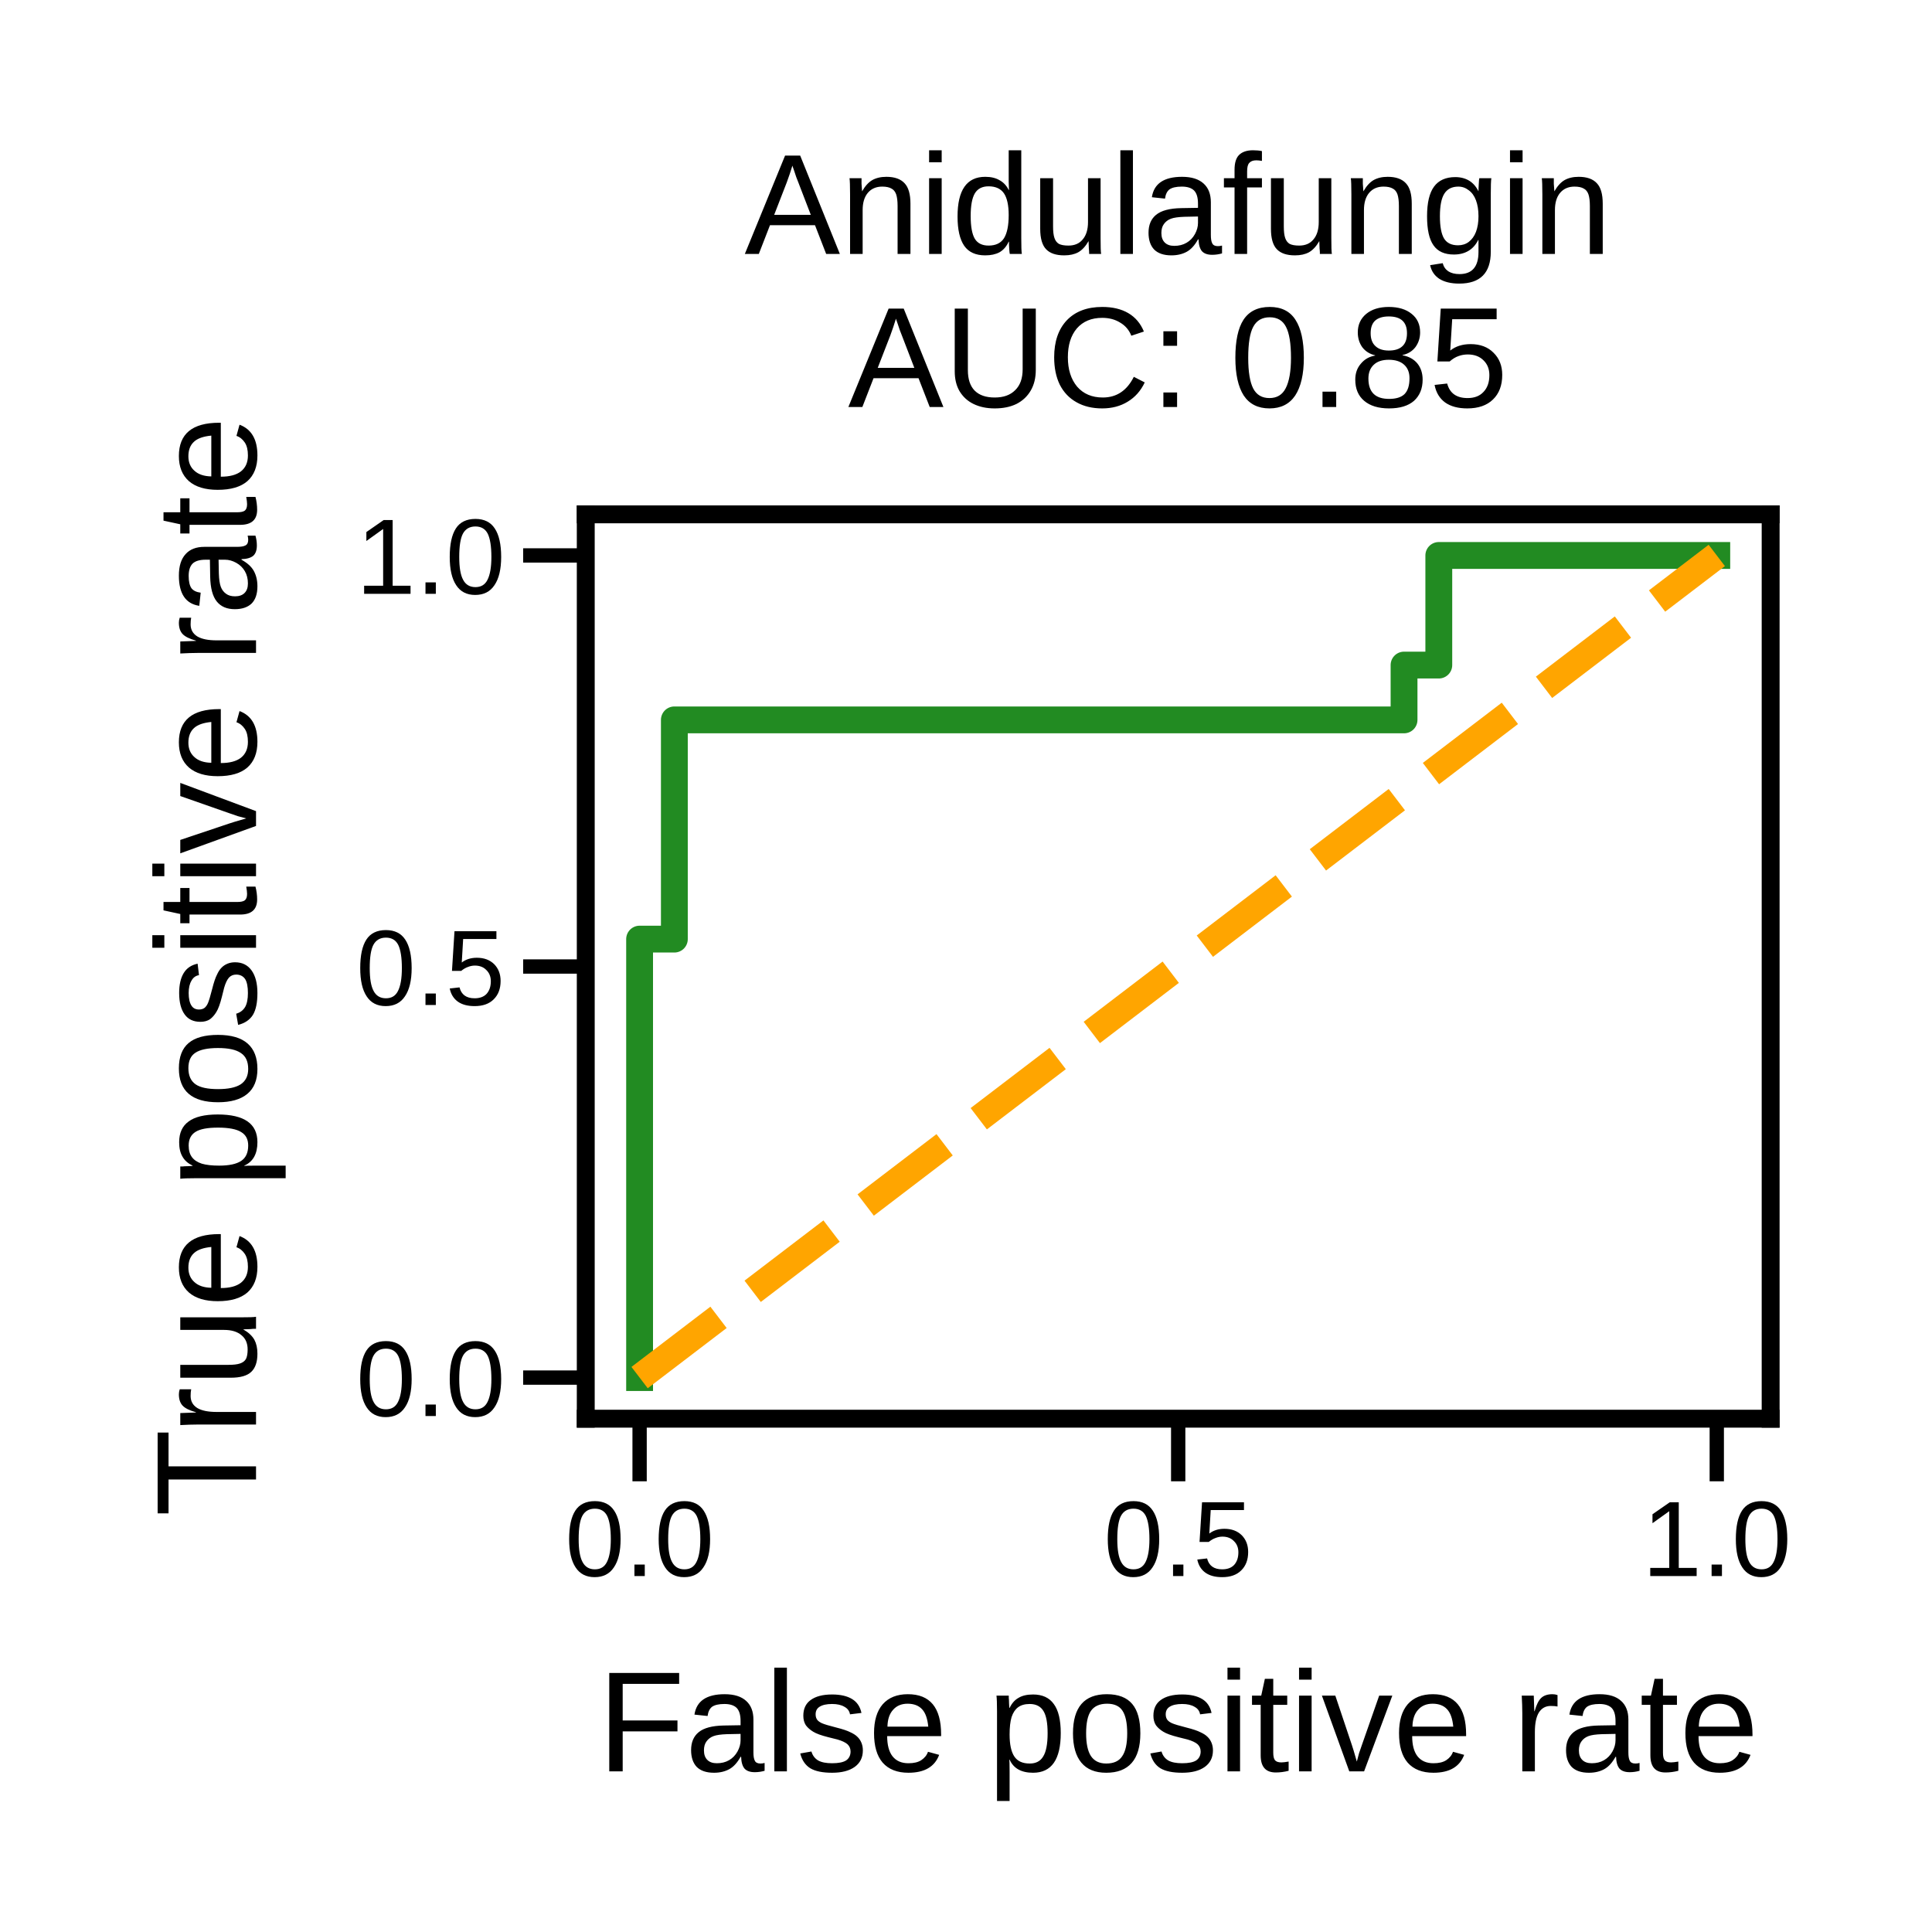
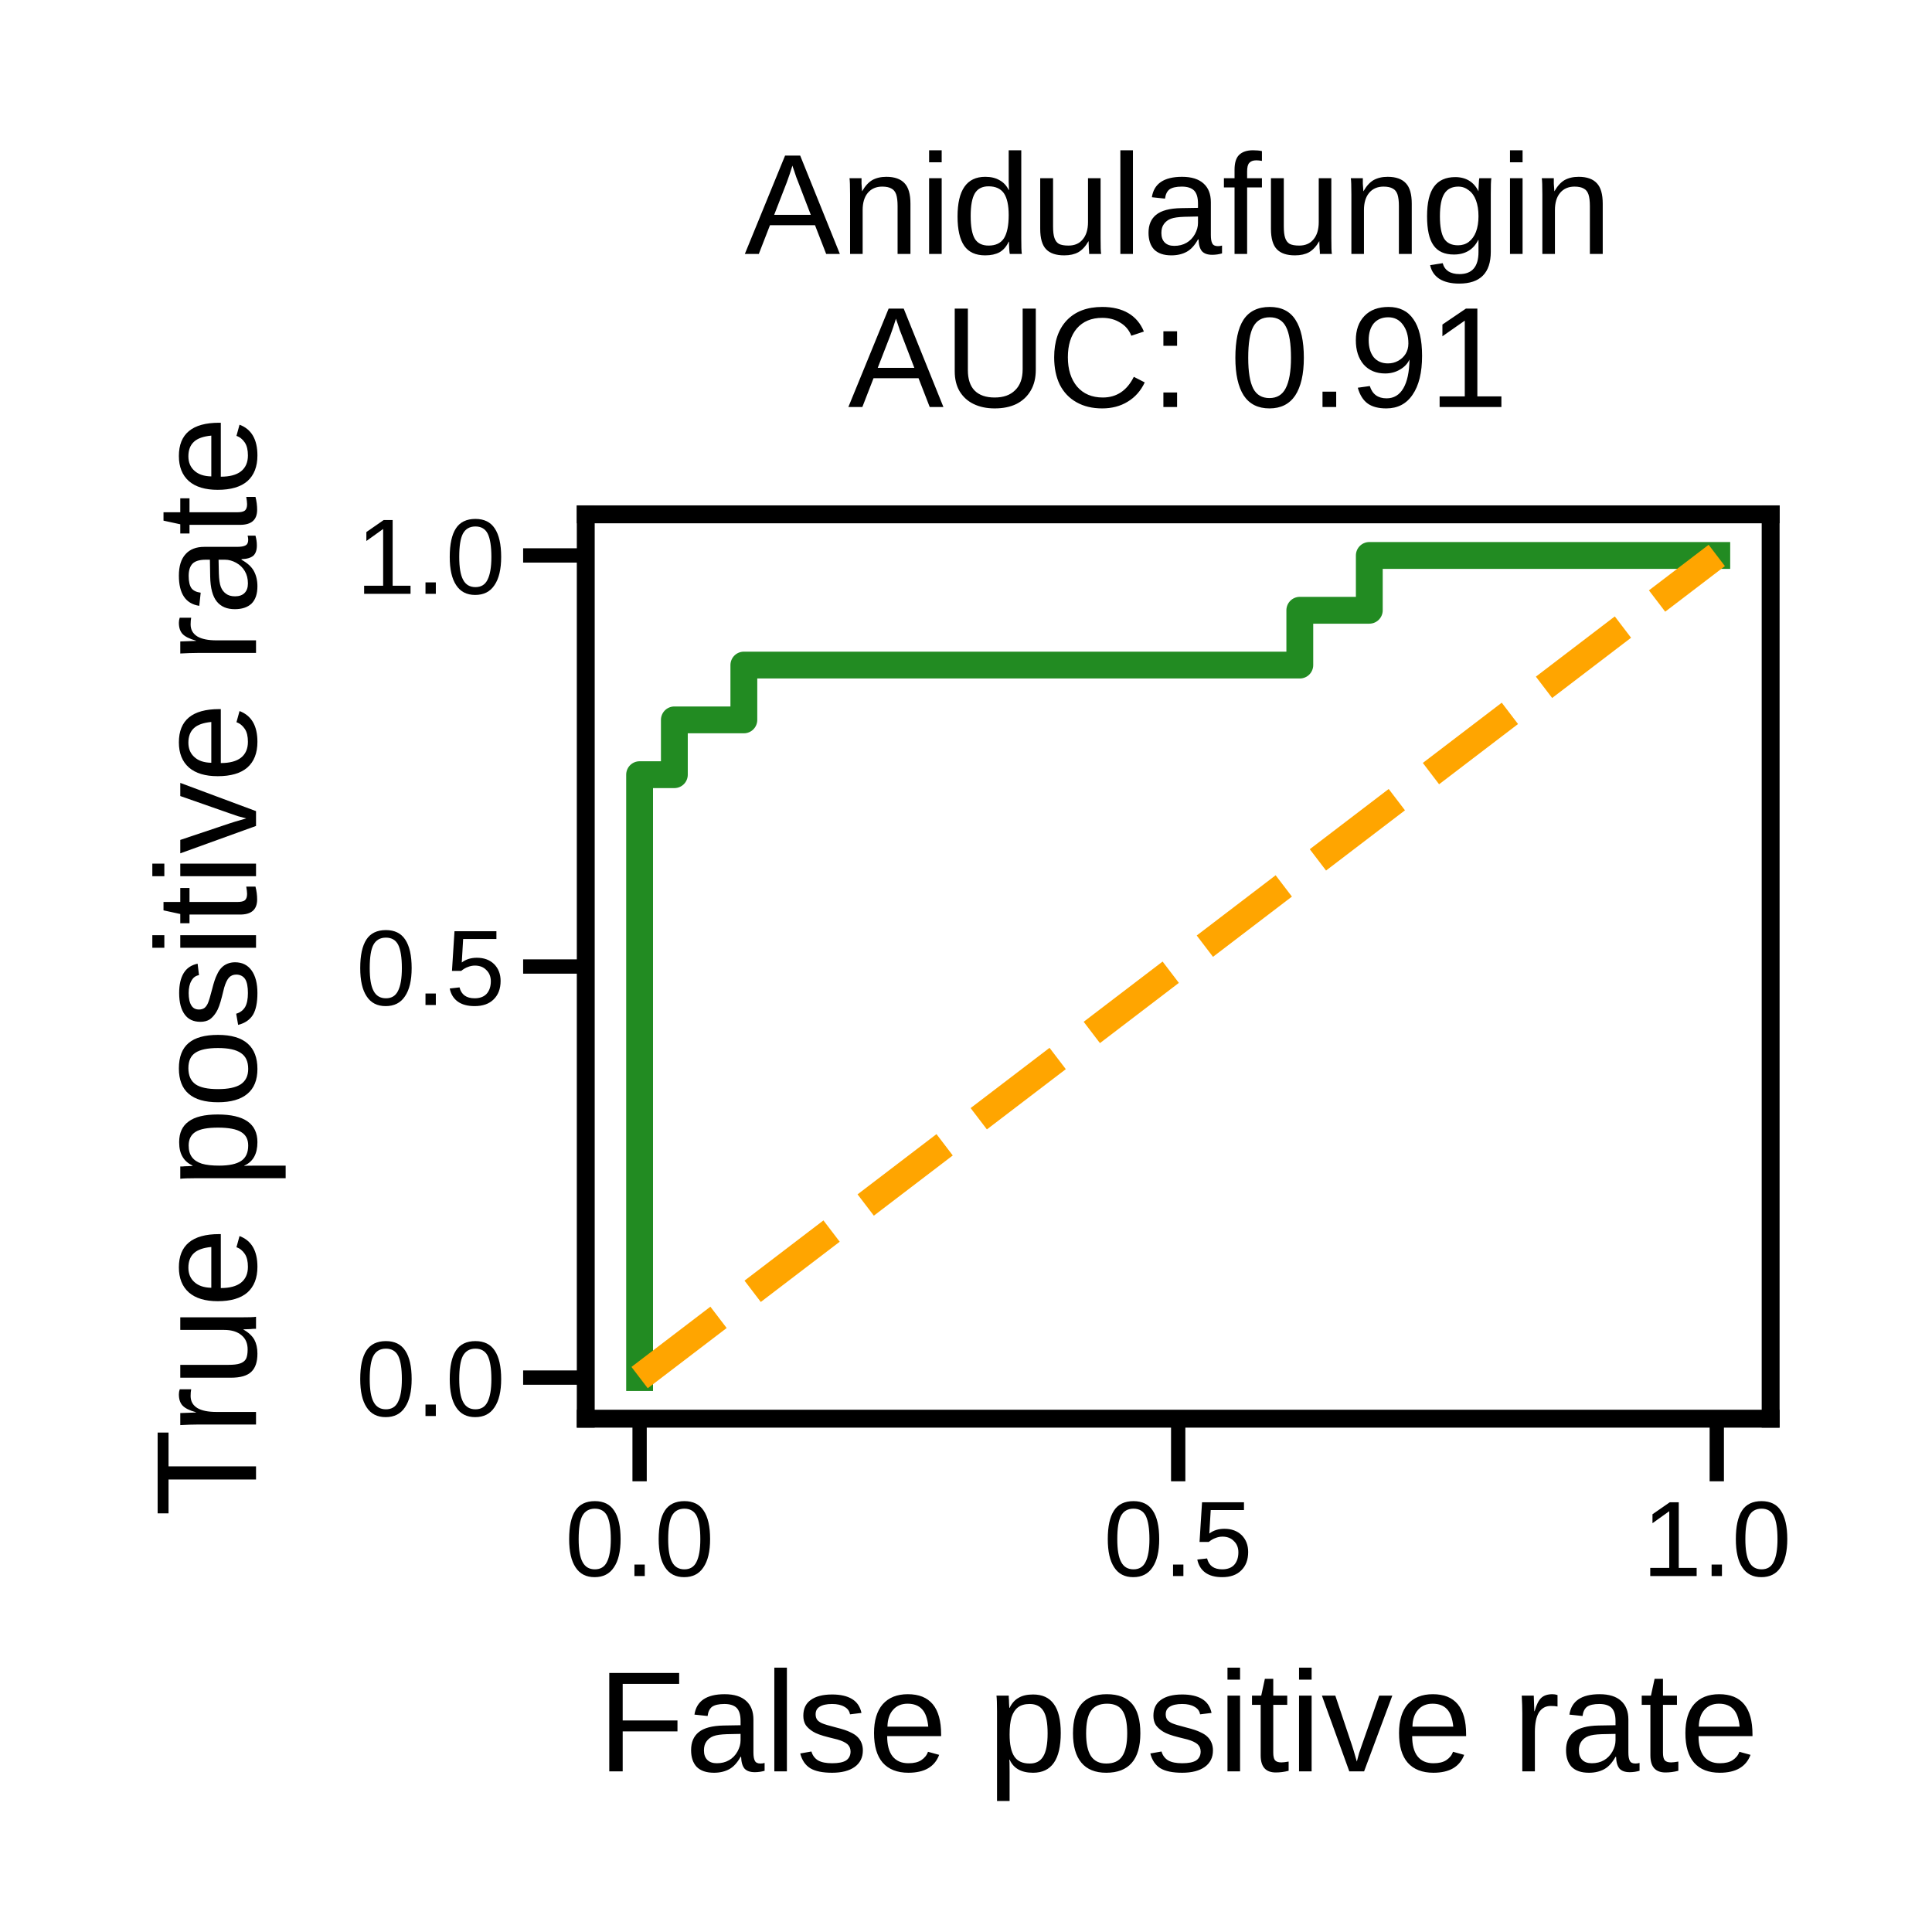
<svg xmlns="http://www.w3.org/2000/svg" xmlns:xlink="http://www.w3.org/1999/xlink" width="108pt" height="108pt" viewBox="0 0 108 108" version="1.1">
  <defs>
    <style type="text/css">*{stroke-linejoin: round; stroke-linecap: butt}</style>
  </defs>
  <g id="figure_1">
    <g id="patch_1">
      <path d="M 0 108  L 108 108  L 108 0  L 0 0  z " style="fill: #ffffff" />
    </g>
    <g id="axes_1">
      <g id="patch_2">
        <path d="M 32.744 79.306  L 98.98 79.306  L 98.98 28.752  L 32.744 28.752  z " style="fill: #ffffff" />
      </g>
      <g id="matplotlib.axis_1">
        <g id="xtick_1">
          <g id="line2d_1">
            <defs>
-               <path id="mc0bfc131bd" d="M 0 0  L 0 3.5  " style="stroke: #000000; stroke-width: 0.8" />
+               <path id="m76b3a4aa76" d="M 0 0  L 0 3.5  " style="stroke: #000000; stroke-width: 0.8" />
            </defs>
            <g>
-               <use xlink:href="#mc0bfc131bd" x="35.754" y="79.306" style="stroke: #000000; stroke-width: 0.8" />
+               <use xlink:href="#m76b3a4aa76" x="35.754" y="79.306" style="stroke: #000000; stroke-width: 0.8" />
            </g>
          </g>
          <g id="text_1">
            <text style="font: 6px 'Arial'; text-anchor: middle" x="35.754" y="88.101" transform="rotate(-0 35.75447 88.10094)">0.0</text>
          </g>
        </g>
        <g id="xtick_2">
          <g id="line2d_2">
            <g>
-               <use xlink:href="#mc0bfc131bd" x="65.862" y="79.306" style="stroke: #000000; stroke-width: 0.8" />
+               <use xlink:href="#m76b3a4aa76" x="65.862" y="79.306" style="stroke: #000000; stroke-width: 0.8" />
            </g>
          </g>
          <g id="text_2">
            <text style="font: 6px 'Arial'; text-anchor: middle" x="65.862" y="88.101" transform="rotate(-0 65.86165 88.10094)">0.5</text>
          </g>
        </g>
        <g id="xtick_3">
          <g id="line2d_3">
            <g>
-               <use xlink:href="#mc0bfc131bd" x="95.969" y="79.306" style="stroke: #000000; stroke-width: 0.8" />
+               <use xlink:href="#m76b3a4aa76" x="95.969" y="79.306" style="stroke: #000000; stroke-width: 0.8" />
            </g>
          </g>
          <g id="text_3">
            <text style="font: 6px 'Arial'; text-anchor: middle" x="95.969" y="88.101" transform="rotate(-0 95.96883 88.10094)">1.0</text>
          </g>
        </g>
        <g id="text_4">
          <text style="font: 8px 'Arial'; text-anchor: middle" x="65.862" y="99.02" transform="rotate(-0 65.86165 99.01969)">False positive rate</text>
        </g>
      </g>
      <g id="matplotlib.axis_2">
        <g id="ytick_1">
          <g id="line2d_4">
            <defs>
-               <path id="m742af99941" d="M 0 0  L -3.5 0  " style="stroke: #000000; stroke-width: 0.8" />
+               <path id="mdedd825239" d="M 0 0  L -3.5 0  " style="stroke: #000000; stroke-width: 0.8" />
            </defs>
            <g>
-               <use xlink:href="#m742af99941" x="32.744" y="77.008" style="stroke: #000000; stroke-width: 0.8" />
+               <use xlink:href="#mdedd825239" x="32.744" y="77.008" style="stroke: #000000; stroke-width: 0.8" />
            </g>
          </g>
          <g id="text_5">
            <text style="font: 6px 'Arial'; text-anchor: end" x="28.244" y="79.156" transform="rotate(-0 28.24375 79.15567)">0.0</text>
          </g>
        </g>
        <g id="ytick_2">
          <g id="line2d_5">
            <g>
-               <use xlink:href="#m742af99941" x="32.744" y="54.029" style="stroke: #000000; stroke-width: 0.8" />
+               <use xlink:href="#mdedd825239" x="32.744" y="54.029" style="stroke: #000000; stroke-width: 0.8" />
            </g>
          </g>
          <g id="text_6">
            <text style="font: 6px 'Arial'; text-anchor: end" x="28.244" y="56.176" transform="rotate(-0 28.24375 56.17647)">0.5</text>
          </g>
        </g>
        <g id="ytick_3">
          <g id="line2d_6">
            <g>
-               <use xlink:href="#m742af99941" x="32.744" y="31.05" style="stroke: #000000; stroke-width: 0.8" />
+               <use xlink:href="#mdedd825239" x="32.744" y="31.05" style="stroke: #000000; stroke-width: 0.8" />
            </g>
          </g>
          <g id="text_7">
            <text style="font: 6px 'Arial'; text-anchor: end" x="28.244" y="33.197" transform="rotate(-0 28.24375 33.19726)">1.0</text>
          </g>
        </g>
        <g id="text_8">
          <text style="font: 8px 'Arial'; text-anchor: middle" x="14.314" y="54.029" transform="rotate(-90 14.31375 54.02913)">True positive rate</text>
        </g>
      </g>
      <g id="line2d_7">
-         <path d="M 35.754 77.008  L 35.754 73.944  L 35.754 52.497  L 37.697 52.497  L 37.697 40.242  L 78.487 40.242  L 78.487 37.178  L 80.43 37.178  L 80.43 31.05  L 95.969 31.05  " clip-path="url(#p4a81c42b30)" style="fill: none; stroke: #228b22; stroke-width: 1.5; stroke-linecap: square" />
+         <path d="M 35.754 77.008  L 35.754 73.944  L 35.754 43.305  L 37.697 43.305  L 37.697 40.242  L 41.582 40.242  L 41.582 37.178  L 72.66 37.178  L 72.66 34.114  L 76.545 34.114  L 76.545 31.05  L 86.257 31.05  L 90.142 31.05  L 95.969 31.05  " clip-path="url(#p40ff8b94d5)" style="fill: none; stroke: #228b22; stroke-width: 1.5; stroke-linecap: square" />
      </g>
      <g id="line2d_8">
-         <path d="M 35.754 77.008  L 95.969 31.05  " clip-path="url(#p4a81c42b30)" style="fill: none; stroke-dasharray: 5.55,2.4; stroke-dashoffset: 0; stroke: #ffa500; stroke-width: 1.5" />
+         <path d="M 35.754 77.008  L 95.969 31.05  " clip-path="url(#p40ff8b94d5)" style="fill: none; stroke-dasharray: 5.55,2.4; stroke-dashoffset: 0; stroke: #ffa500; stroke-width: 1.5" />
      </g>
      <g id="patch_3">
        <path d="M 32.744 79.306  L 32.744 28.752  " style="fill: none; stroke: #000000; stroke-linejoin: miter; stroke-linecap: square" />
      </g>
      <g id="patch_4">
        <path d="M 98.98 79.306  L 98.98 28.752  " style="fill: none; stroke: #000000; stroke-linejoin: miter; stroke-linecap: square" />
      </g>
      <g id="patch_5">
        <path d="M 32.744 79.306  L 98.98 79.306  " style="fill: none; stroke: #000000; stroke-linejoin: miter; stroke-linecap: square" />
      </g>
      <g id="patch_6">
        <path d="M 32.744 28.752  L 98.98 28.752  " style="fill: none; stroke: #000000; stroke-linejoin: miter; stroke-linecap: square" />
      </g>
      <g id="text_9">
        <text style="font: 8px 'Arial'" transform="translate(41.62102 14.19675)">Anidulafungin</text>
-         <text style="font: 8px 'Arial'" transform="translate(47.40915 22.752)">AUC: 0.85</text>
+         <text style="font: 8px 'Arial'" transform="translate(47.40915 22.752)">AUC: 0.91</text>
      </g>
    </g>
  </g>
  <defs>
-     <clipPath id="p4a81c42b30">
+     <clipPath id="p40ff8b94d5">
      <rect x="32.744" y="28.752" width="66.236" height="50.554" />
    </clipPath>
  </defs>
</svg>
